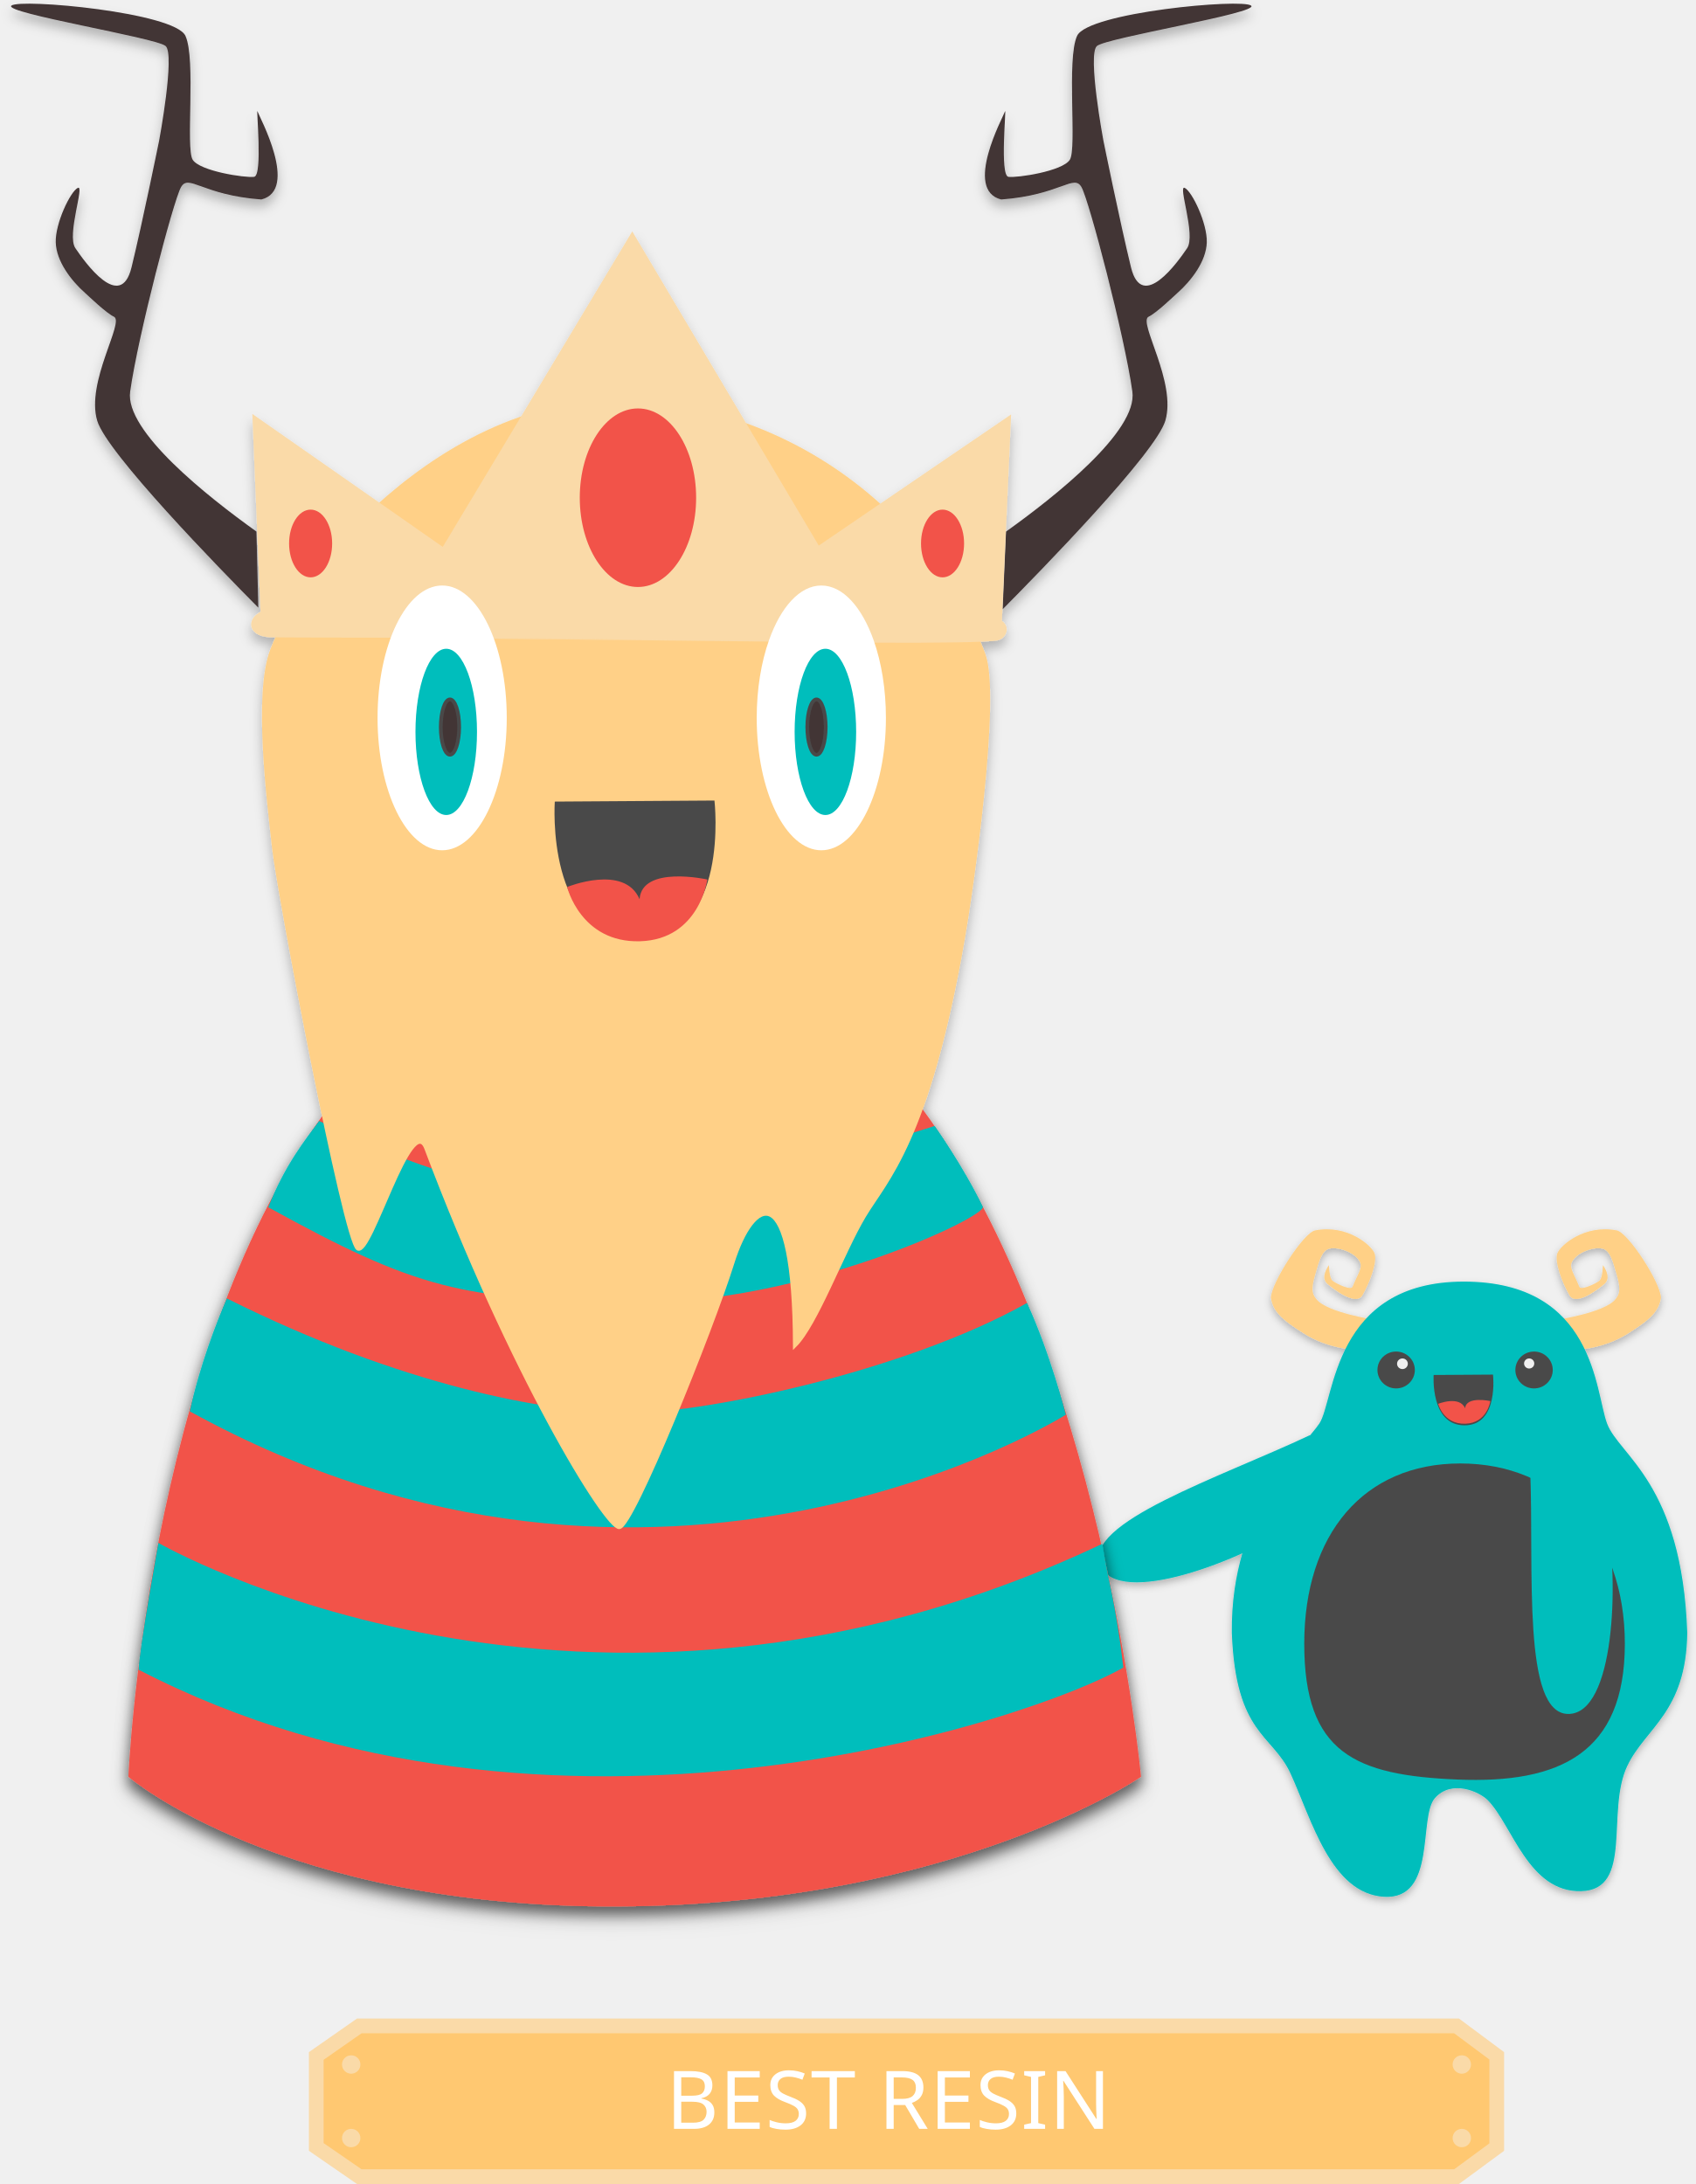
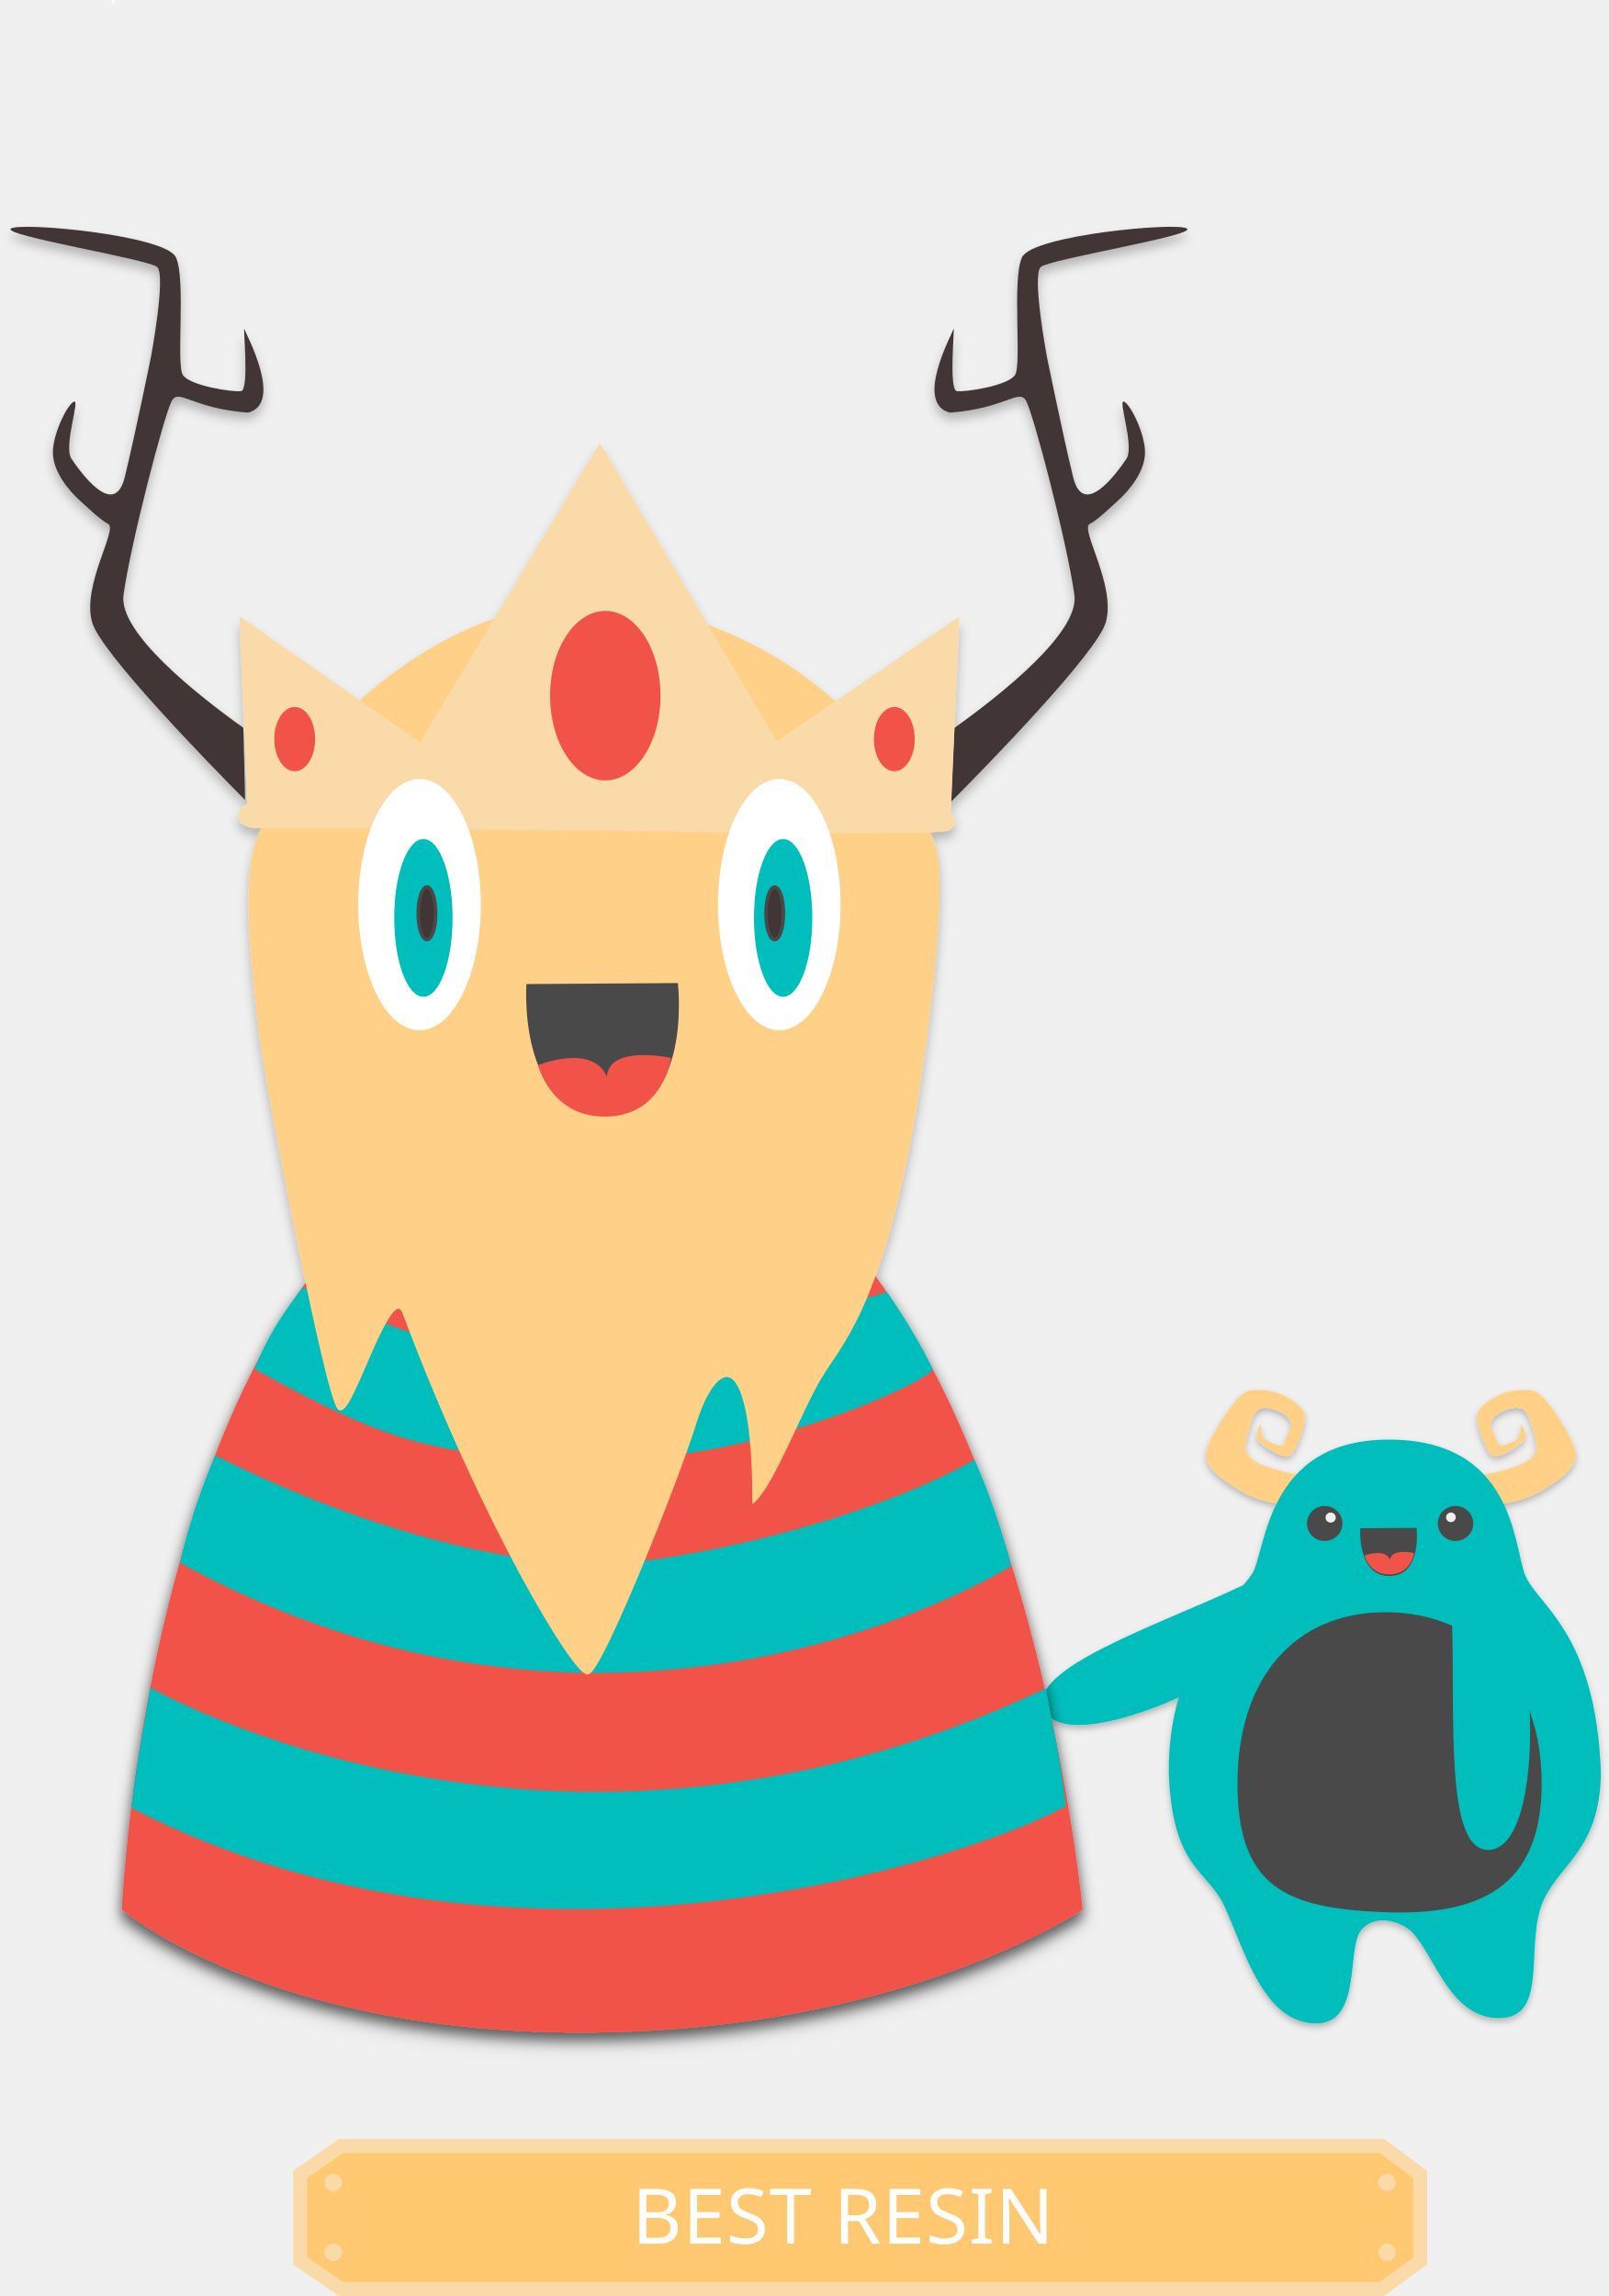
- <svg xmlns="http://www.w3.org/2000/svg" xmlns:xlink="http://www.w3.org/1999/xlink" width="461px" height="594px" viewBox="0 0 461 594" version="1.1">
+ <svg xmlns="http://www.w3.org/2000/svg" xmlns:xlink="http://www.w3.org/1999/xlink" width="461px" height="658px" viewBox="0 0 461 658" version="1.1">
  <defs>
    <filter x="-50%" y="-50%" width="200%" height="200%" filterUnits="objectBoundingBox" id="filter-1">
      <feOffset dx="0" dy="1" in="SourceAlpha" result="shadowOffsetOuter1" />
      <feGaussianBlur stdDeviation="1" in="shadowOffsetOuter1" result="shadowBlurOuter1" />
      <feColorMatrix values="0 0 0 0 0   0 0 0 0 0   0 0 0 0 0  0 0 0 0.25 0" type="matrix" in="shadowBlurOuter1" result="shadowMatrixOuter1" />
      <feMerge>
        <feMergeNode in="shadowMatrixOuter1" />
        <feMergeNode in="SourceGraphic" />
      </feMerge>
    </filter>
    <filter x="-50%" y="-50%" width="200%" height="200%" filterUnits="objectBoundingBox" id="filter-2">
      <feOffset dx="0" dy="2" in="SourceAlpha" result="shadowOffsetOuter1" />
      <feGaussianBlur stdDeviation="1.5" in="shadowOffsetOuter1" result="shadowBlurOuter1" />
      <feColorMatrix values="0 0 0 0 0   0 0 0 0 0   0 0 0 0 0  0 0 0 0.25 0" type="matrix" in="shadowBlurOuter1" result="shadowMatrixOuter1" />
      <feMerge>
        <feMergeNode in="shadowMatrixOuter1" />
        <feMergeNode in="SourceGraphic" />
      </feMerge>
    </filter>
    <filter x="-50%" y="-50%" width="200%" height="200%" filterUnits="objectBoundingBox" id="filter-3">
      <feOffset dx="0" dy="2" in="SourceAlpha" result="shadowOffsetOuter1" />
      <feGaussianBlur stdDeviation="2" in="shadowOffsetOuter1" result="shadowBlurOuter1" />
      <feColorMatrix values="0 0 0 0 0   0 0 0 0 0   0 0 0 0 0  0 0 0 0.5 0" type="matrix" in="shadowBlurOuter1" result="shadowMatrixOuter1" />
      <feMerge>
        <feMergeNode in="shadowMatrixOuter1" />
        <feMergeNode in="SourceGraphic" />
      </feMerge>
    </filter>
    <polygon id="path-4" points="0 35.974 0 9.13 13.075 0 312.728 0 325 9.13 325 35.974 312.728 45 13.075 45" />
    <mask id="mask-5" maskContentUnits="userSpaceOnUse" maskUnits="objectBoundingBox" x="0" y="0" width="325" height="45" fill="white">
      <use xlink:href="#path-4" />
    </mask>
  </defs>
  <g id="Characters" stroke="none" stroke-width="1" fill="none" fill-rule="evenodd">
-     <g id="Resin" transform="translate(3, 1)">
-       <g id="t-resin" filter="url(#filter-1)" transform="translate(292, 330)">
+     <g id="Resin" transform="translate(3, 0)">
+       <g id="t-resin" filter="url(#filter-1)" transform="translate(292, 395)">
        <g id="Group" transform="translate(39.90263, 0)">
          <path d="M41.034,24.174 C41.034,24.174 27.939,25.889 24.175,23.173 C22.898,22.252 22.008,21.433 22.005,17.163 C22.002,13.102 21.908,10.089 23.703,9.019 C25.803,7.766 30.707,8.012 32.69,10.106 C33.965,11.452 33.118,13.187 32.69,17.163 C32.69,18.369 28.282,17.655 27.054,17.163 C25.826,16.672 24.918,13.188 24.866,13.346 C24.175,15.463 24.134,17.551 25.949,18.369 C27.764,19.187 35.035,22.142 35.891,18.718 C36.929,14.562 37.313,8.612 35.891,6.78 C34.468,4.948 26.616,1.231 18.645,5.291 C15.829,6.762 11.149,22.154 12.158,26.195 C13.711,29.538 16.399,31.064 23.703,33.148 C31.007,35.233 37.835,33.539 37.835,33.539 L41.034,24.174 Z" id="Path-44" fill="#FFD086" transform="translate(26.52606, 18.82645) rotate(16) translate(-26.52606, -18.82645) " />
          <path d="M115.421,24.174 C115.421,24.174 102.326,25.889 98.562,23.173 C97.285,22.252 96.396,21.433 96.393,17.163 C96.39,13.102 96.296,10.089 98.09,9.019 C100.191,7.766 105.095,8.012 107.077,10.106 C108.353,11.452 107.505,13.187 107.077,17.163 C107.077,18.369 102.669,17.655 101.441,17.163 C100.213,16.672 99.305,13.188 99.254,13.346 C98.563,15.463 98.521,17.551 100.337,18.369 C102.152,19.187 109.422,22.142 110.278,18.718 C111.317,14.562 111.7,8.612 110.278,6.78 C108.856,4.948 101.004,1.231 93.033,5.291 C90.217,6.762 85.537,22.154 86.545,26.195 C88.098,29.538 90.787,31.064 98.09,33.148 C105.394,35.233 112.222,33.539 112.222,33.539 L115.421,24.174 Z" id="Path-44" fill="#FFD086" transform="translate(100.9134, 18.82645) scale(-1, 1) rotate(16) translate(-100.9134, -18.82645) " />
          <path d="M23.853,56.177 C28.056,49.929 27.407,17.569 63.122,17.569 C98.837,17.569 98.831,47.436 102.1,56.177 C105.369,64.917 122.496,72.363 123.9,113.086 C123.638,134.72 112.543,138.891 107.589,149.305 C101.721,161.638 109.376,182.984 95.064,183.355 C80.752,183.727 76.405,165.533 69.697,158.649 C67.408,156.3 59.826,152.881 55.273,158.053 C50.721,163.225 55.884,185.751 41.429,184.882 C26.973,184.013 21.739,163.811 16.025,151.363 C11.095,140.623 1.107,140.821 0.06,113.086 C-0.336,80.02 19.651,62.425 23.853,56.177 Z" id="Path-22" fill="#00BEBC" />
          <g id="Group-2" transform="translate(39.50443, 36.26109)">
            <ellipse id="Oval-19" fill="#4A4A4A" cx="42.738" cy="5.344" rx="5.085" ry="5.016" />
            <ellipse id="Oval-22" fill="#F0F0F0" cx="41.409" cy="3.578" rx="1.388" ry="1.369" />
            <ellipse id="Oval-19" fill="#4A4A4A" cx="5.234" cy="5.344" rx="5.085" ry="5.016" />
            <ellipse id="Oval-22" fill="#F0F0F0" cx="6.95" cy="3.652" rx="1.463" ry="1.443" />
            <path d="M15.433,6.703 L31.574,6.598 C31.574,6.598 33.212,20.397 23.837,20.401 C14.463,20.404 15.433,6.703 15.433,6.703 Z" id="Path-5" fill="#4A4A4A" />
            <path d="M16.676,14.548 C16.676,14.548 22.469,12.22 23.998,15.769 C24.239,12.354 30.845,13.798 30.845,13.798 C30.845,13.798 30.045,19.786 24.045,19.959 C18.045,20.132 16.676,14.548 16.676,14.548 Z" id="Path-11" fill="#F2534A" />
          </g>
        </g>
        <path d="M101.315,152.996 C129.163,154.154 146.833,145.813 146.833,116.077 C146.833,86.341 128.472,67.028 102.109,67.028 C75.746,67.028 59.655,86.326 59.655,116.062 C59.655,145.798 73.467,151.837 101.315,152.996 Z" id="Oval-27" fill="#4A4A4A" />
        <path d="M133.17,135.155 C145.766,135.155 142.482,96.002 143.524,69.038 C137.911,41.083 138.473,76.204 133.17,76.394 C128.052,76.577 128.719,77.919 122.746,81.518 C119.32,99.32 120.575,135.155 133.17,135.155 Z" id="Oval-28" fill="#00BEBC" transform="translate(132.315, 96.69625) scale(-1, 1) translate(-132.315, -96.69625) " />
        <path d="M40.807,118.993 C53.402,118.993 50.118,79.84 51.16,52.877 C45.547,24.921 46.11,60.042 40.807,60.232 C35.688,60.415 36.356,61.757 30.382,65.356 C26.956,83.158 28.212,118.993 40.807,118.993 Z" id="Oval-28" fill="#00BEBC" transform="translate(39.95123, 80.53476) scale(-1, 1) rotate(-67) translate(-39.95123, -80.53476) " />
      </g>
-       <g filter="url(#filter-2)">
+       <g filter="url(#filter-2)" transform="translate(0, 65)">
        <g id="Striped-Shirt" filter="url(#filter-3)" transform="translate(31.80004, 300.1634)">
          <path d="M52.769,2.444 C4.875,68.95 0.117,182.078 0.117,182.078 C0.117,182.078 41.873,217.767 133.22,217.349 C224.568,216.93 275.471,182.078 275.471,182.078 C275.471,182.078 264.729,66.42 215.883,0.249" id="Path-5" fill="#F2534A" />
          <path d="M26.873,51.975 C74.607,75.865 113.488,82.707 134.244,83.186 C155,83.666 210.938,72.1 244.475,53.212 C250.791,66.878 255.041,83.595 255.041,83.595 C255.041,83.595 144.701,153.145 16.81,82.689 C19.508,70.152 24.167,58.276 26.873,51.975 Z" id="Path-45" fill="#00BEBC" />
          <path d="M51.974,3.706 C99.708,27.596 120.055,22.663 138.416,24.056 C156.778,25.448 219.354,5.065 219.354,5.065 C219.354,5.065 226.959,15.708 232.421,26.955 C234.444,29.407 183.043,53.874 136.882,53.106 C90.722,52.338 78.537,49.435 38.138,27.179 C42.712,15.655 47.943,9.174 51.974,3.706 Z" id="Path-45" fill="#00BEBC" />
          <path d="M8.268,118.469 C8.268,118.469 3.03,147.37 2.91,152.969 C114.967,211.006 246.658,166.259 270.661,152.367 C268.548,134.043 266.545,129.311 264.935,118.724 C124.074,185.522 8.268,118.469 8.268,118.469 Z" id="Path-46" fill="#00BEBC" />
        </g>
        <path d="M72.78,171.52 C72.152,172.923 71.554,174.343 70.987,175.779 C66.328,187.584 70.127,217.277 71.478,229.65 C72.828,242.022 90.816,336.58 94.291,338.608 C97.765,340.636 108.882,300.702 112.909,311.404 C135.92,372.556 161.802,414.612 165.402,414.384 C169.001,414.156 190.535,360.578 196.174,342.543 C201.814,324.507 212.969,318.465 213.127,364.986 C218.91,359.283 226.091,339.581 232.002,329.707 C237.913,319.833 249.3,309.456 258.899,254.143 C261.104,241.434 268.814,188.386 264.427,176.884 C263.902,175.508 263.349,174.146 262.768,172.799 C262.768,172.799 242.565,120.734 180.701,109.445 C118.838,98.156 77.612,161.832 77.612,161.832" id="Beard" stroke="#FFD087" fill="#FFD087" />
        <path d="M270.562,143.58 C283.852,134.087 306.421,116.242 304.917,105.501 C302.793,90.338 293.195,53.693 291.102,49.933 C289.01,46.173 285.414,52.047 269.25,53.256 C258.899,50.666 269.874,30.596 270.293,29.282 C270.713,27.968 268.798,46.778 271.216,47.097 C273.629,47.416 285.922,45.564 287.909,42.456 C289.895,39.348 286.968,15.139 289.887,8.753 C292.806,2.367 334.772,-1.46 337.207,0.527 C339.643,2.513 297.901,9.24 295.278,11.516 C292.656,13.793 297.034,37.221 297.034,37.221 C297.034,37.221 301.532,59.391 304.544,71.712 C307.556,84.034 317.371,70.102 319.814,66.495 C322.258,62.887 317.155,49.08 319.175,50.113 C321.195,51.147 325.294,59.745 325.154,64.894 C325.015,70.042 320.974,75.307 317.192,78.662 C316.108,79.623 311.445,84.146 309.33,85.139 C306.366,86.531 316.99,102.827 313.885,113.403 C311.293,122.229 279.949,154.32 269.649,164.697" id="Right-Antler" fill="#423636" />
        <path d="M66.735,143.571 C53.443,134.075 30.889,116.239 32.393,105.501 C34.517,90.338 44.115,53.693 46.208,49.933 C48.3,46.173 51.896,52.047 68.06,53.256 C78.411,50.666 67.436,30.596 67.016,29.282 C66.597,27.968 68.512,46.778 66.094,47.097 C63.681,47.416 51.388,45.564 49.401,42.456 C47.415,39.348 50.342,15.139 47.423,8.753 C44.504,2.367 2.538,-1.46 0.103,0.527 C-2.333,2.513 39.409,9.24 42.032,11.516 C44.654,13.793 40.276,37.221 40.276,37.221 C40.276,37.221 35.778,59.391 32.766,71.712 C29.754,84.034 19.939,70.102 17.496,66.495 C15.052,62.887 20.155,49.08 18.135,50.113 C16.115,51.147 12.016,59.745 12.156,64.894 C12.295,70.042 16.336,75.307 20.118,78.662 C21.202,79.623 25.865,84.146 27.98,85.139 C30.944,86.531 20.32,102.827 23.425,113.403 C25.982,122.112 56.533,153.472 67.24,164.271" id="Left-Antler" fill="#423636" />
        <g id="Crown" transform="translate(65, 61)">
          <path d="M38.224,111.429 C23.026,111.4 11.02,111.412 5.212,111.321 C-0.766,110.883 -0.681,106.513 2.234,104.805 C2.294,104.676 2.498,104.554 2.841,104.44 L0.613,50.575 L52.395,86.746 L103.928,0.923 L154.639,86.385 L206.95,50.711 L204.44,106.853 C206.964,108.629 205.469,111.787 203.223,112.184 C200.155,112.726 186.941,112.862 170.531,112.8 M140.288,112.452 C124.729,112.263 110.863,112.111 100.933,111.938 C89.167,111.732 77.247,111.61 65.94,111.537" fill="#FADAA8" />
          <ellipse id="Oval-9" fill="#F2534A" cx="188.301" cy="85.817" rx="5.855" ry="9.211" />
          <ellipse id="Oval-9" fill="#F2534A" cx="105.474" cy="73.368" rx="15.821" ry="24.282" />
          <ellipse id="Oval-9" fill="#F2534A" cx="16.464" cy="85.817" rx="5.855" ry="9.211" />
        </g>
        <ellipse id="Oval-3" fill="#FFFFFF" cx="117.232" cy="194.252" rx="17.566" ry="36.005" />
        <ellipse id="Oval-5" fill="#00BEBC" cx="118.341" cy="198.056" rx="8.365" ry="22.608" />
        <ellipse id="Oval-6" stroke="#4A4A4A" fill="#423636" cx="119.359" cy="196.745" rx="2.509" ry="7.536" />
        <path d="M220.334,230.257 C230.036,230.257 237.901,214.137 237.901,194.252 C237.901,186.376 236.667,179.09 234.573,173.162 C231.382,164.126 226.193,158.247 220.334,158.247 C214.483,158.247 209.3,164.111 206.107,173.128 C204.007,179.062 202.768,186.361 202.768,194.252 C202.768,214.137 210.633,230.257 220.334,230.257 Z" id="Oval-3" fill="#FFFFFF" />
        <ellipse id="Oval-5" fill="#00BEBC" cx="221.443" cy="198.056" rx="8.365" ry="22.608" />
        <ellipse id="Oval-6" stroke="#4A4A4A" fill="#423636" cx="219.024" cy="196.745" rx="2.509" ry="7.536" />
        <path d="M147.857,217.016 L191.279,216.73 C191.279,216.73 195.684,254.366 170.465,254.375 C145.247,254.384 147.857,217.016 147.857,217.016 Z" id="Path-5" fill="#4A4A4A" />
        <path d="M151.217,240.244 C151.217,240.244 166.8,233.895 170.913,243.572 C171.562,234.258 189.334,238.199 189.334,238.199 C189.334,238.199 187.18,254.528 171.04,255 C154.9,255.472 151.217,240.244 151.217,240.244 Z" id="Path-11" fill="#F2534A" />
      </g>
-       <g id="Plaque" transform="translate(81, 548)">
+       <g id="Plaque" transform="translate(81, 613)">
        <g id="Group" stroke-width="1" fill-rule="evenodd">
          <use id="Rectangle-28" stroke="#FADAA8" mask="url(#mask-5)" stroke-width="8" fill="#FFC871" xlink:href="#path-4" />
          <circle id="Oval-17" fill="#FADAA8" cx="313.5" cy="12.5" r="2.5" />
          <circle id="Oval-17" fill="#FADAA8" cx="313.5" cy="32.5" r="2.5" />
          <circle id="Oval-17" fill="#FADAA8" cx="11.5" cy="12.5" r="2.5" />
          <circle id="Oval-17" fill="#FADAA8" cx="11.5" cy="32.5" r="2.5" />
        </g>
        <text id="BREAK-THROUGH-ARTIST" font-family="RobotoSlab-Regular, Roboto Slab" font-size="22" font-weight="normal" letter-spacing="0.241" fill="#FFFFFF">
          <tspan x="97.137" y="30">BEST RESIN</tspan>
        </text>
      </g>
+       <rect id="Rectangle-36" fill="#FAFAFA" x="29" y="0" width="1" height="1" />
    </g>
  </g>
</svg>
